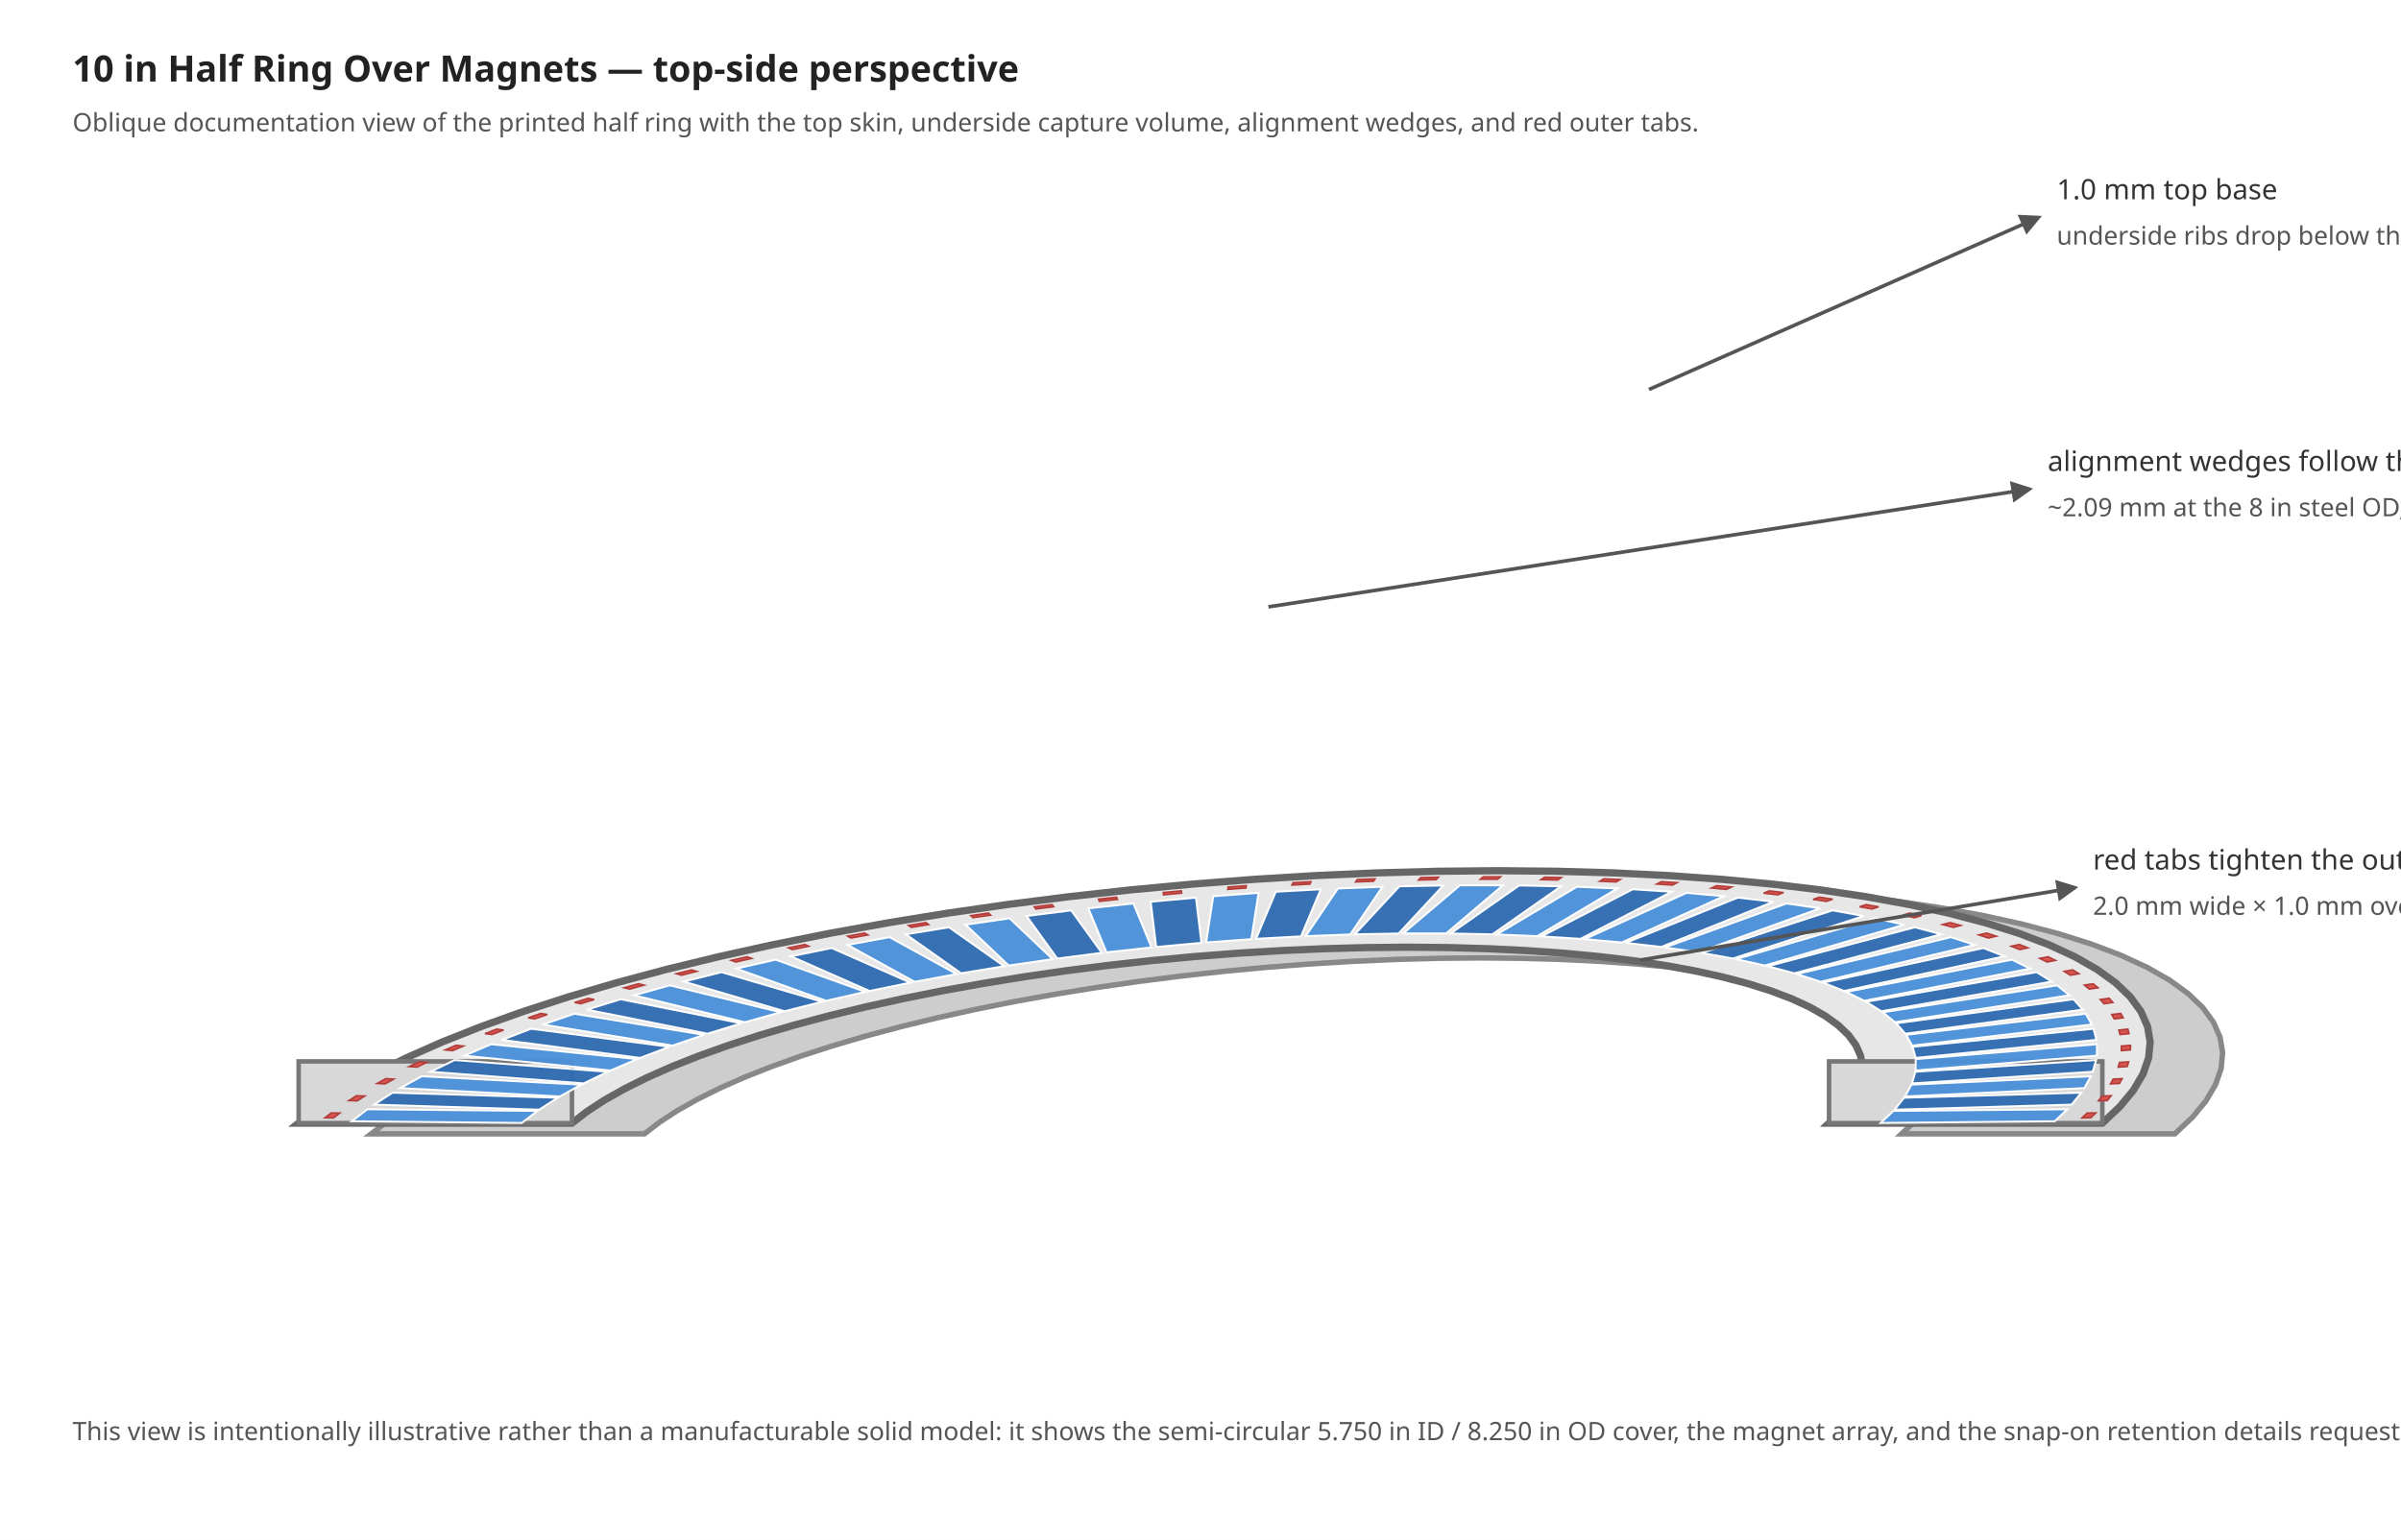
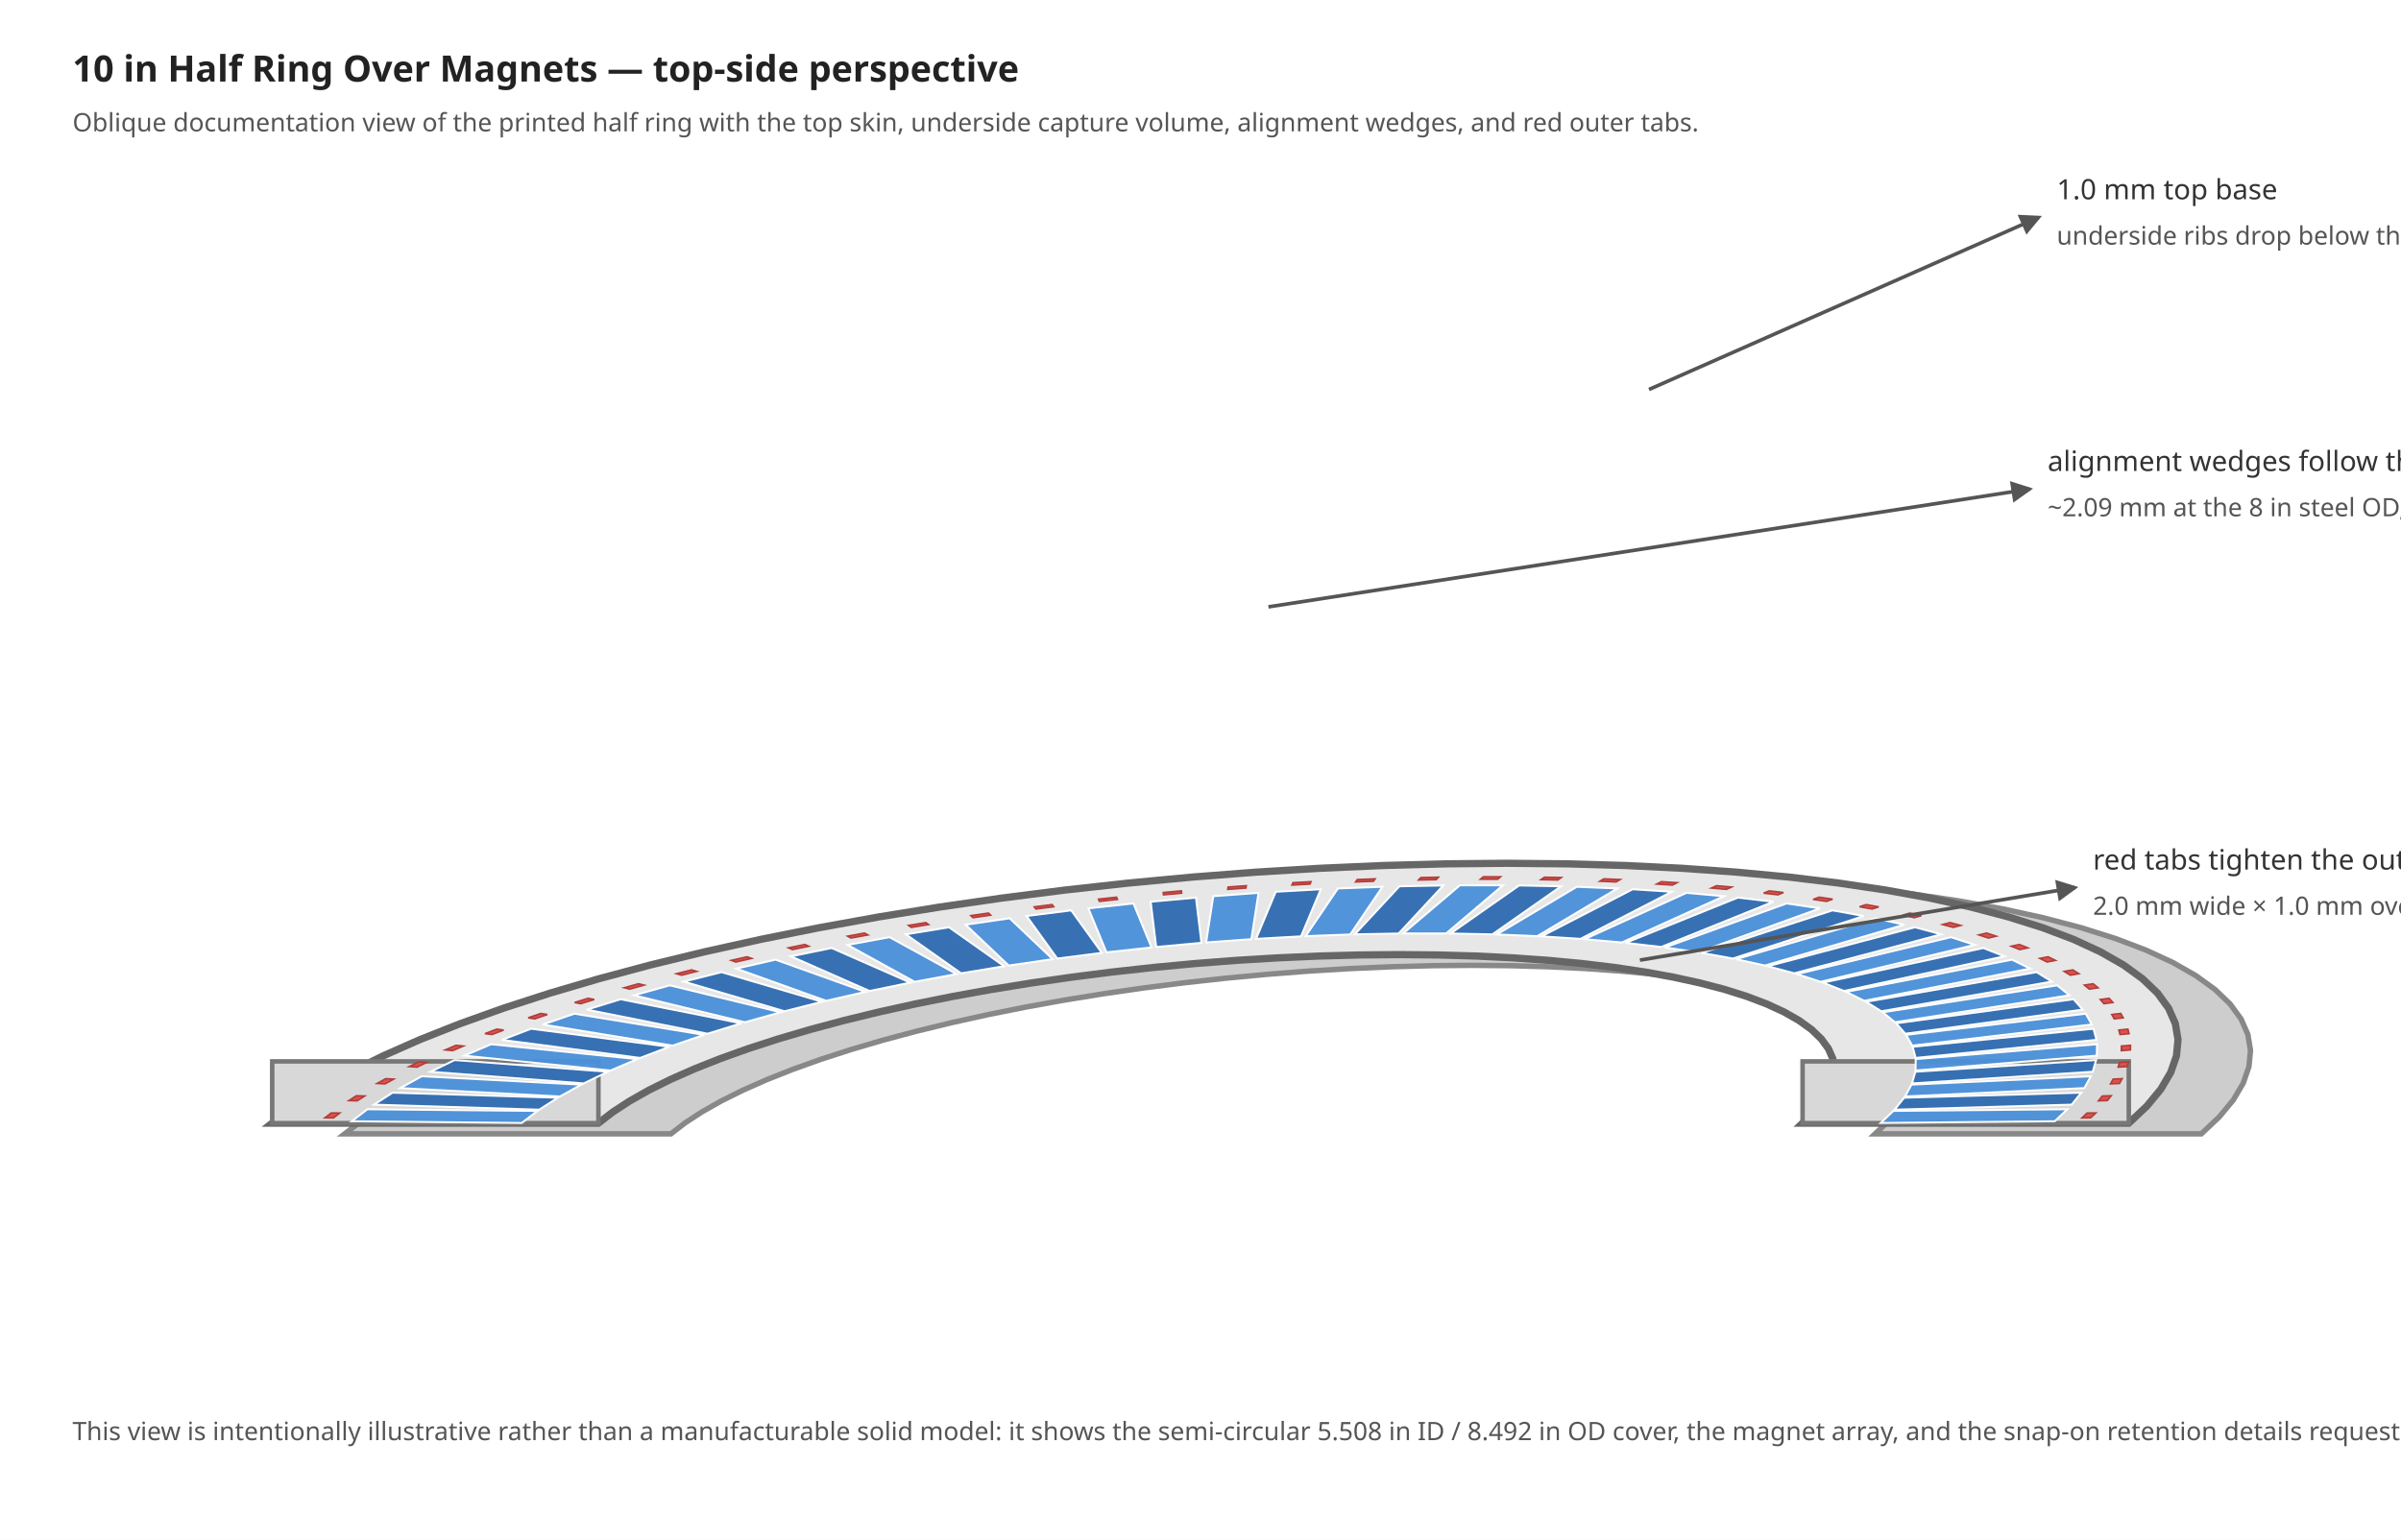
<svg xmlns="http://www.w3.org/2000/svg" width="265.0mm" height="170.0mm" viewBox="0 0 265.0 170.0">
  <defs>
    <marker id="arr" markerWidth="6" markerHeight="6" refX="5" refY="3" orient="auto">
      <path d="M0,0 L6,3 L0,6 Z" fill="#555" />
    </marker>
    <marker id="arr2" markerWidth="6" markerHeight="6" refX="1" refY="3" orient="auto">
      <path d="M6,0 L0,3 L6,6 Z" fill="#555" />
    </marker>
    <style>
      .dim { stroke: #555; stroke-width: 0.5; marker-start: url(#arr2); marker-end: url(#arr); }
      .callout { stroke: #555; stroke-width: 0.4; fill: none; marker-end: url(#arr); }
      .text { font-family: sans-serif; fill: #333; }
      .label { font-family: sans-serif; fill: #222; font-size: 4px; font-weight: bold; }
      .note { font-family: sans-serif; fill: #555; font-size: 2.8px; }
    </style>
  </defs>
  <rect width="265.0" height="170.0" fill="white" />
  <text x="8" y="9" class="label">10 in Half Ring Over Magnets — top-side perspective</text>
  <text x="8" y="14.5" class="note">Oblique documentation view of the printed half ring with the top skin, underside capture volume, alignment wedges, and red outer tabs.</text>
-   <polygon points="40.964,125.184 43.325,123.361 46.103,121.546 49.284,119.747 52.857,117.970 56.804,116.225 61.110,114.518 65.756,112.857 70.723,111.249 75.987,109.700 81.529,108.217 87.322,106.808 93.344,105.477 99.567,104.230 105.965,103.073 112.512,102.011 119.178,101.047 125.936,100.188 132.756,99.435 139.609,98.793 146.466,98.263 153.297,97.849 160.074,97.552 166.767,97.373 173.347,97.314 179.787,97.373 186.058,97.552 192.134,97.849 197.990,98.263 203.599,98.793 208.938,99.435 213.983,100.188 218.714,101.047 223.111,102.011 227.153,103.073 230.824,104.230 234.109,105.477 236.993,106.808 239.463,108.217 241.510,109.700 243.124,111.249 244.299,112.857 245.029,114.518 245.312,116.225 245.146,117.970 244.532,119.747 243.472,121.546 241.971,123.361 240.036,125.184 209.874,125.184 211.223,123.913 212.268,122.648 213.007,121.394 213.435,120.156 213.551,118.940 213.354,117.750 212.845,116.592 212.026,115.471 210.901,114.392 209.474,113.359 207.753,112.376 205.743,111.448 203.453,110.580 200.895,109.773 198.077,109.033 195.013,108.362 191.716,107.762 188.199,107.238 184.478,106.790 180.569,106.421 176.488,106.132 172.253,105.925 167.882,105.801 163.393,105.759 158.807,105.801 154.142,105.925 149.419,106.132 144.658,106.421 139.879,106.790 135.103,107.238 130.349,107.762 125.639,108.362 120.993,109.033 116.430,109.773 111.971,110.580 107.633,111.448 103.437,112.376 99.399,113.359 95.537,114.392 91.867,115.471 88.406,116.592 85.168,117.750 82.167,118.940 79.415,120.156 76.926,121.394 74.708,122.648 72.772,123.913 71.126,125.184" fill="#cdcdcd" stroke="#888" stroke-width="0.6" />
-   <polygon points="32.964,124.000 35.325,122.177 38.103,120.362 41.284,118.563 44.857,116.787 48.804,115.041 53.110,113.335 57.756,111.673 62.723,110.065 67.987,108.516 73.529,107.034 79.322,105.624 85.344,104.293 91.567,103.046 97.965,101.889 104.512,100.827 111.178,99.864 117.936,99.004 124.756,98.251 131.609,97.609 138.466,97.080 145.297,96.665 152.074,96.368 158.767,96.190 165.347,96.130 171.787,96.190 178.058,96.368 184.134,96.665 189.990,97.080 195.599,97.609 200.938,98.251 205.983,99.004 210.714,99.864 215.111,100.827 219.153,101.889 222.824,103.046 226.109,104.293 228.993,105.624 231.463,107.034 233.510,108.516 235.124,110.065 236.299,111.673 237.029,113.335 237.312,115.041 237.146,116.787 236.532,118.563 235.472,120.362 233.971,122.177 232.036,124.000 201.874,124.000 203.223,122.730 204.268,121.465 205.007,120.210 205.435,118.973 205.551,117.756 205.354,116.567 204.845,115.409 204.026,114.288 202.901,113.208 201.474,112.175 199.753,111.192 197.743,110.265 195.453,109.396 192.895,108.589 190.077,107.849 187.013,107.178 183.716,106.579 180.199,106.054 176.478,105.606 172.569,105.237 168.488,104.949 164.253,104.742 159.882,104.617 155.393,104.575 150.807,104.617 146.142,104.742 141.419,104.949 136.658,105.237 131.879,105.606 127.103,106.054 122.349,106.579 117.639,107.178 112.993,107.849 108.430,108.589 103.971,109.396 99.633,110.265 95.437,111.192 91.399,112.175 87.537,113.208 83.867,114.288 80.406,115.409 77.168,116.567 74.167,117.756 71.415,118.973 68.926,120.210 66.708,121.465 64.772,122.730 63.126,124.000" fill="#e7e7e7" stroke="#666" stroke-width="0.8" />
-   <polygon points="32.964,124.000 63.126,124.000 63.126,117.184 32.964,117.184" fill="#d8d8d8" stroke="#777" stroke-width="0.5" />
-   <polygon points="201.874,124.000 232.036,124.000 232.036,117.184 201.874,117.184" fill="#d8d8d8" stroke="#777" stroke-width="0.5" />
+   <polygon points="38.043,125.184 40.473,123.307 43.332,121.439 46.607,119.587 50.285,117.759 54.348,115.962 58.781,114.205 63.563,112.495 68.675,110.840 74.094,109.245 79.798,107.720 85.761,106.268 91.960,104.898 98.366,103.615 104.952,102.424 111.690,101.330 118.552,100.339 125.508,99.454 132.528,98.679 139.583,98.018 146.641,97.473 153.673,97.047 160.648,96.741 167.538,96.557 174.311,96.496 180.940,96.557 187.395,96.741 193.650,97.047 199.677,97.473 205.451,98.018 210.946,98.679 216.140,99.454 221.010,100.339 225.535,101.330 229.696,102.424 233.475,103.615 236.856,104.898 239.825,106.268 242.368,107.720 244.475,109.245 246.136,110.840 247.346,112.495 248.097,114.205 248.388,115.962 248.217,117.759 247.585,119.587 246.494,121.439 244.949,123.307 242.957,125.184 206.952,125.184 208.244,123.967 209.246,122.755 209.954,121.554 210.364,120.368 210.475,119.203 210.286,118.063 209.799,116.954 209.014,115.880 207.937,114.846 206.570,113.857 204.921,112.916 202.995,112.027 200.803,111.194 198.351,110.422 195.653,109.713 192.718,109.070 189.559,108.496 186.190,107.993 182.626,107.565 178.881,107.211 174.972,106.935 170.916,106.736 166.729,106.617 162.429,106.577 158.036,106.617 153.568,106.736 149.044,106.935 144.483,107.211 139.905,107.565 135.330,107.993 130.777,108.496 126.265,109.070 121.815,109.713 117.444,110.422 113.172,111.194 109.017,112.027 104.997,112.916 101.129,113.857 97.430,114.846 93.915,115.880 90.600,116.954 87.498,118.063 84.623,119.203 81.988,120.368 79.603,121.554 77.478,122.755 75.624,123.967 74.048,125.184" fill="#cdcdcd" stroke="#888" stroke-width="0.6" />
+   <polygon points="30.043,124.000 32.473,122.124 35.332,120.255 38.607,118.403 42.285,116.575 46.348,114.779 50.781,113.022 55.563,111.312 60.675,109.656 66.094,108.062 71.798,106.536 77.761,105.085 83.960,103.714 90.366,102.431 96.952,101.240 103.690,100.147 110.552,99.155 117.508,98.270 124.528,97.496 131.583,96.834 138.641,96.289 145.673,95.863 152.648,95.557 159.538,95.373 166.311,95.312 172.940,95.373 179.395,95.557 185.650,95.863 191.677,96.289 197.451,96.834 202.946,97.496 208.140,98.270 213.010,99.155 217.535,100.147 221.696,101.240 225.475,102.431 228.856,103.714 231.825,105.085 234.368,106.536 236.475,108.062 238.136,109.656 239.346,111.312 240.097,113.022 240.388,114.779 240.217,116.575 239.585,118.403 238.494,120.255 236.949,122.124 234.957,124.000 198.952,124.000 200.244,122.783 201.246,121.571 201.954,120.370 202.364,119.184 202.475,118.019 202.286,116.880 201.799,115.770 201.014,114.697 199.937,113.663 198.570,112.673 196.921,111.732 194.995,110.843 192.803,110.011 190.351,109.238 187.653,108.529 184.718,107.886 181.559,107.312 178.190,106.810 174.626,106.381 170.881,106.027 166.972,105.751 162.916,105.552 158.729,105.433 154.429,105.393 150.036,105.433 145.568,105.552 141.044,105.751 136.483,106.027 131.905,106.381 127.330,106.810 122.777,107.312 118.265,107.886 113.815,108.529 109.444,109.238 105.172,110.011 101.017,110.843 96.997,111.732 93.129,112.673 89.430,113.663 85.915,114.697 82.600,115.770 79.498,116.880 76.623,118.019 73.988,119.184 71.603,120.370 69.478,121.571 67.624,122.783 66.048,124.000" fill="#e7e7e7" stroke="#666" stroke-width="0.8" />
+   <polygon points="30.043,124.000 66.048,124.000 66.048,117.184 30.043,117.184" fill="#d8d8d8" stroke="#777" stroke-width="0.5" />
+   <polygon points="198.952,124.000 234.957,124.000 234.957,117.184 198.952,117.184" fill="#d8d8d8" stroke="#777" stroke-width="0.5" />
  <polygon points="59.320,122.650 57.588,123.980 38.818,123.794 40.550,122.465" fill="#4a90d9" stroke="white" stroke-width="0.22" opacity="0.95" />
  <polygon points="37.497,122.886 36.804,123.418 35.865,123.408 36.558,122.877" fill="#d9534f" stroke="#b13d3a" stroke-width="0.18" />
  <polygon points="61.569,121.192 59.513,122.515 41.273,121.959 43.328,120.636" fill="#2e6bb0" stroke="white" stroke-width="0.22" opacity="0.95" />
  <polygon points="40.249,121.006 39.427,121.535 38.515,121.507 39.337,120.978" fill="#d9534f" stroke="#b13d3a" stroke-width="0.18" />
  <polygon points="64.163,119.748 61.795,121.058 44.172,120.134 46.541,118.824" fill="#4a90d9" stroke="white" stroke-width="0.22" opacity="0.95" />
  <polygon points="43.451,119.140 42.504,119.664 41.622,119.618 42.570,119.094" fill="#d9534f" stroke="#b13d3a" stroke-width="0.18" />
  <polygon points="67.090,118.325 64.420,119.615 47.502,118.328 50.172,117.038" fill="#2e6bb0" stroke="white" stroke-width="0.22" opacity="0.95" />
  <polygon points="47.087,117.299 46.019,117.815 45.173,117.751 46.241,117.234" fill="#d9534f" stroke="#b13d3a" stroke-width="0.18" />
  <polygon points="70.336,116.930 67.378,118.194 51.245,116.551 54.204,115.286" fill="#4a90d9" stroke="white" stroke-width="0.22" opacity="0.95" />
  <polygon points="51.138,115.491 49.955,115.997 49.148,115.914 50.332,115.408" fill="#d9534f" stroke="#b13d3a" stroke-width="0.18" />
  <polygon points="73.885,115.569 70.653,116.802 55.385,114.809 58.618,113.576" fill="#2e6bb0" stroke="white" stroke-width="0.22" opacity="0.95" />
  <polygon points="55.587,113.724 54.293,114.218 53.530,114.118 54.823,113.625" fill="#d9534f" stroke="#b13d3a" stroke-width="0.18" />
  <polygon points="77.720,114.250 74.229,115.445 59.900,113.113 63.391,111.917" fill="#4a90d9" stroke="white" stroke-width="0.22" opacity="0.95" />
  <polygon points="60.409,112.009 59.013,112.487 58.297,112.370 59.693,111.892" fill="#d9534f" stroke="#b13d3a" stroke-width="0.18" />
  <polygon points="81.821,112.978 78.088,114.130 64.769,111.470 68.501,110.318" fill="#2e6bb0" stroke="white" stroke-width="0.22" opacity="0.95" />
  <polygon points="65.584,110.352 64.091,110.813 63.425,110.680 64.918,110.219" fill="#d9534f" stroke="#b13d3a" stroke-width="0.18" />
  <polygon points="86.169,111.760 82.213,112.863 69.968,109.888 73.923,108.785" fill="#4a90d9" stroke="white" stroke-width="0.22" opacity="0.95" />
  <polygon points="71.084,108.762 69.501,109.203 68.889,109.054 70.471,108.613" fill="#d9534f" stroke="#b13d3a" stroke-width="0.18" />
  <polygon points="90.743,110.602 86.583,111.650 75.471,108.375 79.631,107.327" fill="#2e6bb0" stroke="white" stroke-width="0.22" opacity="0.95" />
  <polygon points="76.883,107.247 75.219,107.666 74.663,107.502 76.327,107.083" fill="#d9534f" stroke="#b13d3a" stroke-width="0.18" />
  <polygon points="95.520,109.510 91.177,110.498 81.253,106.939 85.596,105.950" fill="#4a90d9" stroke="white" stroke-width="0.22" opacity="0.95" />
  <polygon points="82.953,105.814 81.216,106.209 80.720,106.031 82.457,105.636" fill="#d9534f" stroke="#b13d3a" stroke-width="0.18" />
  <polygon points="100.478,108.488 95.972,109.412 87.284,105.585 91.789,104.662" fill="#2e6bb0" stroke="white" stroke-width="0.22" opacity="0.95" />
  <polygon points="89.265,104.470 87.463,104.839 87.028,104.648 88.830,104.278" fill="#d9534f" stroke="#b13d3a" stroke-width="0.18" />
  <polygon points="105.591,107.543 100.945,108.398 93.535,104.322 98.181,103.467" fill="#4a90d9" stroke="white" stroke-width="0.22" opacity="0.95" />
  <polygon points="95.787,103.221 93.929,103.563 93.558,103.359 95.417,103.017" fill="#d9534f" stroke="#b13d3a" stroke-width="0.18" />
  <polygon points="110.836,106.677 106.072,107.459 99.976,103.155 104.740,102.373" fill="#2e6bb0" stroke="white" stroke-width="0.22" opacity="0.95" />
  <polygon points="102.488,102.074 100.583,102.387 100.278,102.172 102.184,101.859" fill="#d9534f" stroke="#b13d3a" stroke-width="0.18" />
  <polygon points="116.186,105.897 111.327,106.602 106.576,102.090 111.435,101.385" fill="#4a90d9" stroke="white" stroke-width="0.22" opacity="0.95" />
  <polygon points="109.336,101.035 107.392,101.317 107.155,101.091 109.098,100.809" fill="#d9534f" stroke="#b13d3a" stroke-width="0.18" />
  <polygon points="121.616,105.205 116.686,105.829 113.302,101.132 118.232,100.507" fill="#2e6bb0" stroke="white" stroke-width="0.22" opacity="0.95" />
  <polygon points="116.296,100.108 114.324,100.358 114.155,100.123 116.127,99.873" fill="#d9534f" stroke="#b13d3a" stroke-width="0.18" />
  <polygon points="127.098,104.604 122.121,105.145 120.121,100.285 125.098,99.744" fill="#4a90d9" stroke="white" stroke-width="0.22" opacity="0.95" />
  <polygon points="123.335,99.298 121.344,99.514 121.244,99.271 123.235,99.055" fill="#d9534f" stroke="#b13d3a" stroke-width="0.18" />
  <polygon points="132.607,104.098 127.607,104.553 127.001,99.554 132.001,99.099" fill="#2e6bb0" stroke="white" stroke-width="0.22" opacity="0.95" />
  <polygon points="130.419,98.608 128.419,98.790 128.389,98.540 130.389,98.358" fill="#d9534f" stroke="#b13d3a" stroke-width="0.18" />
  <polygon points="138.116,103.690 133.118,104.056 133.908,98.943 138.906,98.576" fill="#4a90d9" stroke="white" stroke-width="0.22" opacity="0.95" />
  <polygon points="137.513,98.043 135.514,98.190 135.553,97.934 137.552,97.787" fill="#d9534f" stroke="#b13d3a" stroke-width="0.18" />
  <polygon points="143.597,103.380 138.625,103.657 140.807,98.453 145.779,98.177" fill="#2e6bb0" stroke="white" stroke-width="0.22" opacity="0.95" />
  <polygon points="144.582,97.605 142.594,97.715 142.703,97.455 144.691,97.344" fill="#d9534f" stroke="#b13d3a" stroke-width="0.18" />
  <polygon points="149.024,103.172 144.102,103.357 147.666,98.089 152.588,97.904" fill="#4a90d9" stroke="white" stroke-width="0.22" opacity="0.95" />
  <polygon points="151.593,97.295 149.624,97.369 149.802,97.106 151.771,97.032" fill="#d9534f" stroke="#b13d3a" stroke-width="0.18" />
  <polygon points="154.370,103.065 149.522,103.158 154.452,97.851 159.300,97.758" fill="#2e6bb0" stroke="white" stroke-width="0.22" opacity="0.95" />
  <polygon points="158.511,97.117 156.572,97.154 156.818,96.888 158.757,96.851" fill="#d9534f" stroke="#b13d3a" stroke-width="0.18" />
  <polygon points="159.610,103.060 154.860,103.060 161.130,97.740 165.880,97.740" fill="#4a90d9" stroke="white" stroke-width="0.22" opacity="0.95" />
  <polygon points="165.302,97.069 163.402,97.069 163.715,96.803 165.615,96.803" fill="#d9534f" stroke="#b13d3a" stroke-width="0.18" />
  <polygon points="164.718,103.158 160.089,103.065 167.669,97.758 172.298,97.851" fill="#2e6bb0" stroke="white" stroke-width="0.22" opacity="0.95" />
  <polygon points="171.933,97.154 170.081,97.117 170.460,96.851 172.312,96.888" fill="#d9534f" stroke="#b13d3a" stroke-width="0.18" />
  <polygon points="169.669,103.357 165.183,103.172 174.037,97.904 178.522,98.089" fill="#4a90d9" stroke="white" stroke-width="0.22" opacity="0.95" />
  <polygon points="178.372,97.369 176.577,97.295 177.020,97.032 178.814,97.106" fill="#d9534f" stroke="#b13d3a" stroke-width="0.18" />
  <polygon points="174.439,103.657 170.118,103.380 180.202,98.177 184.522,98.453" fill="#2e6bb0" stroke="white" stroke-width="0.22" opacity="0.95" />
  <polygon points="184.587,97.715 182.859,97.605 183.363,97.344 185.091,97.455" fill="#d9534f" stroke="#b13d3a" stroke-width="0.18" />
  <polygon points="179.004,104.056 174.870,103.690 186.135,98.576 190.269,98.943" fill="#4a90d9" stroke="white" stroke-width="0.22" opacity="0.95" />
  <polygon points="190.549,98.190 188.895,98.043 189.459,97.787 191.112,97.934" fill="#d9534f" stroke="#b13d3a" stroke-width="0.18" />
  <polygon points="183.343,104.553 179.416,104.098 191.806,99.099 195.734,99.554" fill="#2e6bb0" stroke="white" stroke-width="0.22" opacity="0.95" />
  <polygon points="196.228,98.790 194.657,98.608 195.277,98.358 196.847,98.540" fill="#d9534f" stroke="#b13d3a" stroke-width="0.18" />
  <polygon points="187.435,105.145 183.733,104.604 197.189,99.744 200.890,100.285" fill="#4a90d9" stroke="white" stroke-width="0.22" opacity="0.95" />
  <polygon points="201.596,99.514 200.116,99.298 200.789,99.055 202.269,99.271" fill="#d9534f" stroke="#b13d3a" stroke-width="0.18" />
  <polygon points="191.258,105.829 187.800,105.205 202.256,100.507 205.714,101.132" fill="#2e6bb0" stroke="white" stroke-width="0.22" opacity="0.95" />
  <polygon points="206.628,100.358 205.245,100.108 205.968,99.873 207.351,100.123" fill="#d9534f" stroke="#b13d3a" stroke-width="0.18" />
  <polygon points="194.795,106.602 191.598,105.897 206.984,101.385 210.181,102.090" fill="#4a90d9" stroke="white" stroke-width="0.22" opacity="0.95" />
  <polygon points="211.299,101.317 210.020,101.035 210.789,100.809 212.068,101.091" fill="#d9534f" stroke="#b13d3a" stroke-width="0.18" />
  <polygon points="198.029,107.459 195.108,106.677 211.348,102.373 214.270,103.155" fill="#2e6bb0" stroke="white" stroke-width="0.22" opacity="0.95" />
  <polygon points="215.586,102.387 214.417,102.074 215.229,101.859 216.398,102.172" fill="#d9534f" stroke="#b13d3a" stroke-width="0.18" />
  <polygon points="200.944,108.398 198.313,107.543 215.329,103.467 217.960,104.322" fill="#4a90d9" stroke="white" stroke-width="0.22" opacity="0.95" />
  <polygon points="219.468,103.563 218.415,103.221 219.266,103.017 220.319,103.359" fill="#d9534f" stroke="#b13d3a" stroke-width="0.18" />
  <polygon points="203.525,109.412 201.197,108.488 218.906,104.662 221.234,105.585" fill="#2e6bb0" stroke="white" stroke-width="0.22" opacity="0.95" />
  <polygon points="222.926,104.839 221.995,104.470 222.880,104.278 223.812,104.648" fill="#d9534f" stroke="#b13d3a" stroke-width="0.18" />
  <polygon points="205.760,110.498 203.747,109.510 222.062,105.950 224.075,106.939" fill="#4a90d9" stroke="white" stroke-width="0.22" opacity="0.95" />
  <polygon points="225.944,106.209 225.139,105.814 226.054,105.636 226.860,106.031" fill="#d9534f" stroke="#b13d3a" stroke-width="0.18" />
  <polygon points="207.638,111.650 205.949,110.602 224.782,107.327 226.471,108.375" fill="#2e6bb0" stroke="white" stroke-width="0.22" opacity="0.95" />
  <polygon points="228.506,107.666 227.831,107.247 228.772,107.083 229.448,107.502" fill="#d9534f" stroke="#b13d3a" stroke-width="0.18" />
  <polygon points="209.151,112.863 207.794,111.760 227.052,108.785 228.408,109.888" fill="#4a90d9" stroke="white" stroke-width="0.22" opacity="0.95" />
  <polygon points="230.601,109.203 230.059,108.762 231.021,108.613 231.564,109.054" fill="#d9534f" stroke="#b13d3a" stroke-width="0.18" />
  <polygon points="210.289,114.130 209.272,112.978 228.861,110.318 229.879,111.470" fill="#2e6bb0" stroke="white" stroke-width="0.22" opacity="0.95" />
  <polygon points="232.218,110.813 231.811,110.352 232.791,110.219 233.198,110.680" fill="#d9534f" stroke="#b13d3a" stroke-width="0.18" />
  <polygon points="211.049,115.445 210.376,114.250 230.201,111.917 230.875,113.113" fill="#4a90d9" stroke="white" stroke-width="0.22" opacity="0.95" />
  <polygon points="233.349,112.487 233.080,112.009 234.071,111.892 234.340,112.370" fill="#d9534f" stroke="#b13d3a" stroke-width="0.18" />
  <polygon points="211.426,116.802 211.100,115.569 231.065,113.576 231.391,114.809" fill="#2e6bb0" stroke="white" stroke-width="0.22" opacity="0.95" />
  <polygon points="233.989,114.218 233.858,113.724 234.857,113.625 234.987,114.118" fill="#d9534f" stroke="#b13d3a" stroke-width="0.18" />
  <polygon points="211.419,118.194 211.441,116.930 231.449,115.286 231.426,116.551" fill="#4a90d9" stroke="white" stroke-width="0.22" opacity="0.95" />
  <polygon points="234.134,115.997 234.143,115.491 235.144,115.408 235.134,115.914" fill="#d9534f" stroke="#b13d3a" stroke-width="0.18" />
  <polygon points="211.027,119.615 211.398,118.325 231.351,117.038 230.979,118.328" fill="#2e6bb0" stroke="white" stroke-width="0.22" opacity="0.95" />
  <polygon points="233.784,117.815 233.933,117.299 234.931,117.234 234.782,117.751" fill="#d9534f" stroke="#b13d3a" stroke-width="0.18" />
  <polygon points="210.252,121.058 210.971,119.748 230.771,118.824 230.052,120.134" fill="#4a90d9" stroke="white" stroke-width="0.22" opacity="0.95" />
  <polygon points="232.941,119.664 233.228,119.140 234.218,119.094 233.931,119.618" fill="#d9534f" stroke="#b13d3a" stroke-width="0.18" />
  <polygon points="209.099,122.515 210.161,121.192 229.712,120.636 228.650,121.959" fill="#2e6bb0" stroke="white" stroke-width="0.22" opacity="0.95" />
  <polygon points="231.608,121.535 232.033,121.006 233.011,120.978 232.586,121.507" fill="#d9534f" stroke="#b13d3a" stroke-width="0.18" />
  <polygon points="207.572,123.980 208.973,122.650 228.180,122.465 226.779,123.794" fill="#4a90d9" stroke="white" stroke-width="0.22" opacity="0.95" />
  <polygon points="229.793,123.418 230.353,122.886 231.313,122.877 230.753,123.408" fill="#d9534f" stroke="#b13d3a" stroke-width="0.18" />
  <path d="M 182,43 L 225,24" class="callout" />
  <text x="227" y="22" class="text" font-size="3.1">1.0 mm top base</text>
  <text x="227" y="27" class="note">underside ribs drop below this skin</text>
  <path d="M 140,67 L 224,54" class="callout" />
  <text x="226" y="52" class="text" font-size="3.1">alignment wedges follow the 45-magnet pitch</text>
  <text x="226" y="57" class="note">~2.09 mm at the 8 in steel OD, ~0.32 mm at the 6 in steel ID</text>
  <path d="M 181,106 L 229,98" class="callout" />
  <text x="231" y="96" class="text" font-size="3.1">red tabs tighten the outer capture</text>
  <text x="231" y="101" class="note">2.0 mm wide × 1.0 mm overhang</text>
-   <text x="8" y="159.000" class="note">This view is intentionally illustrative rather than a manufacturable solid model: it shows the semi-circular 5.750 in ID / 8.250 in OD cover, the magnet array, and the snap-on retention details requested for the documentation pass.</text>
+   <text x="8" y="159.000" class="note">This view is intentionally illustrative rather than a manufacturable solid model: it shows the semi-circular 5.508 in ID / 8.492 in OD cover, the magnet array, and the snap-on retention details requested for the documentation pass.</text>
</svg>
